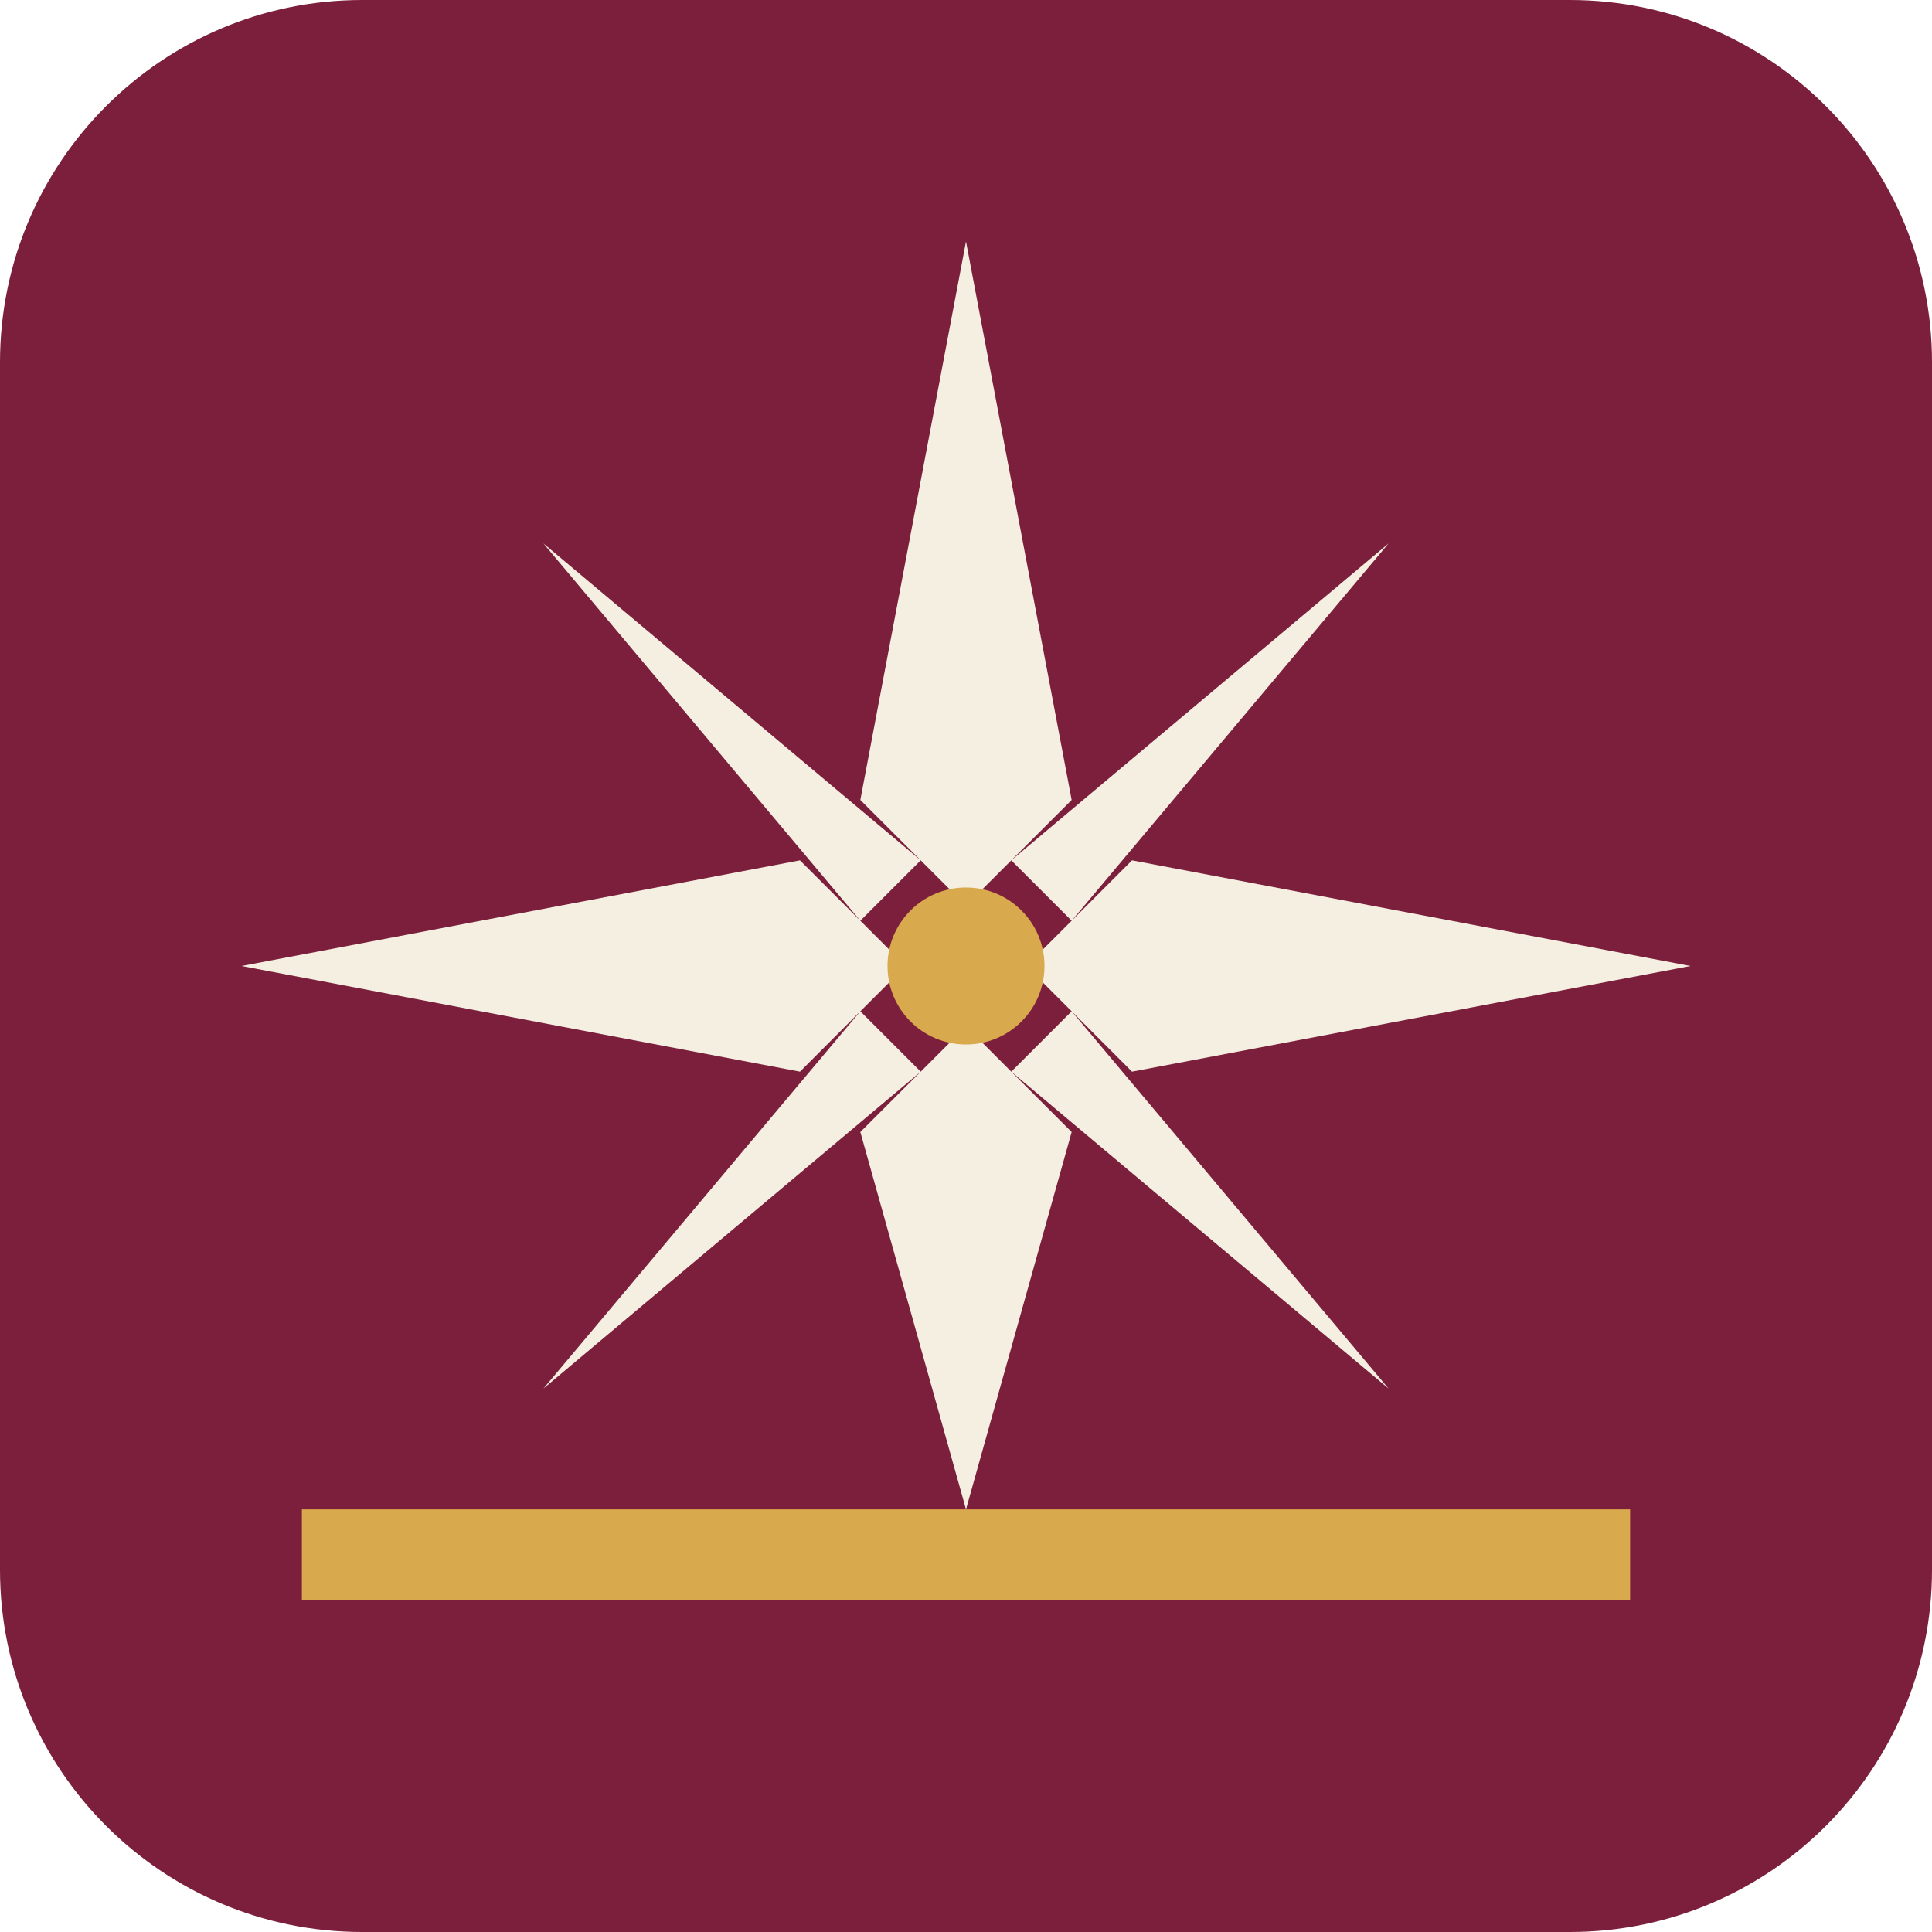
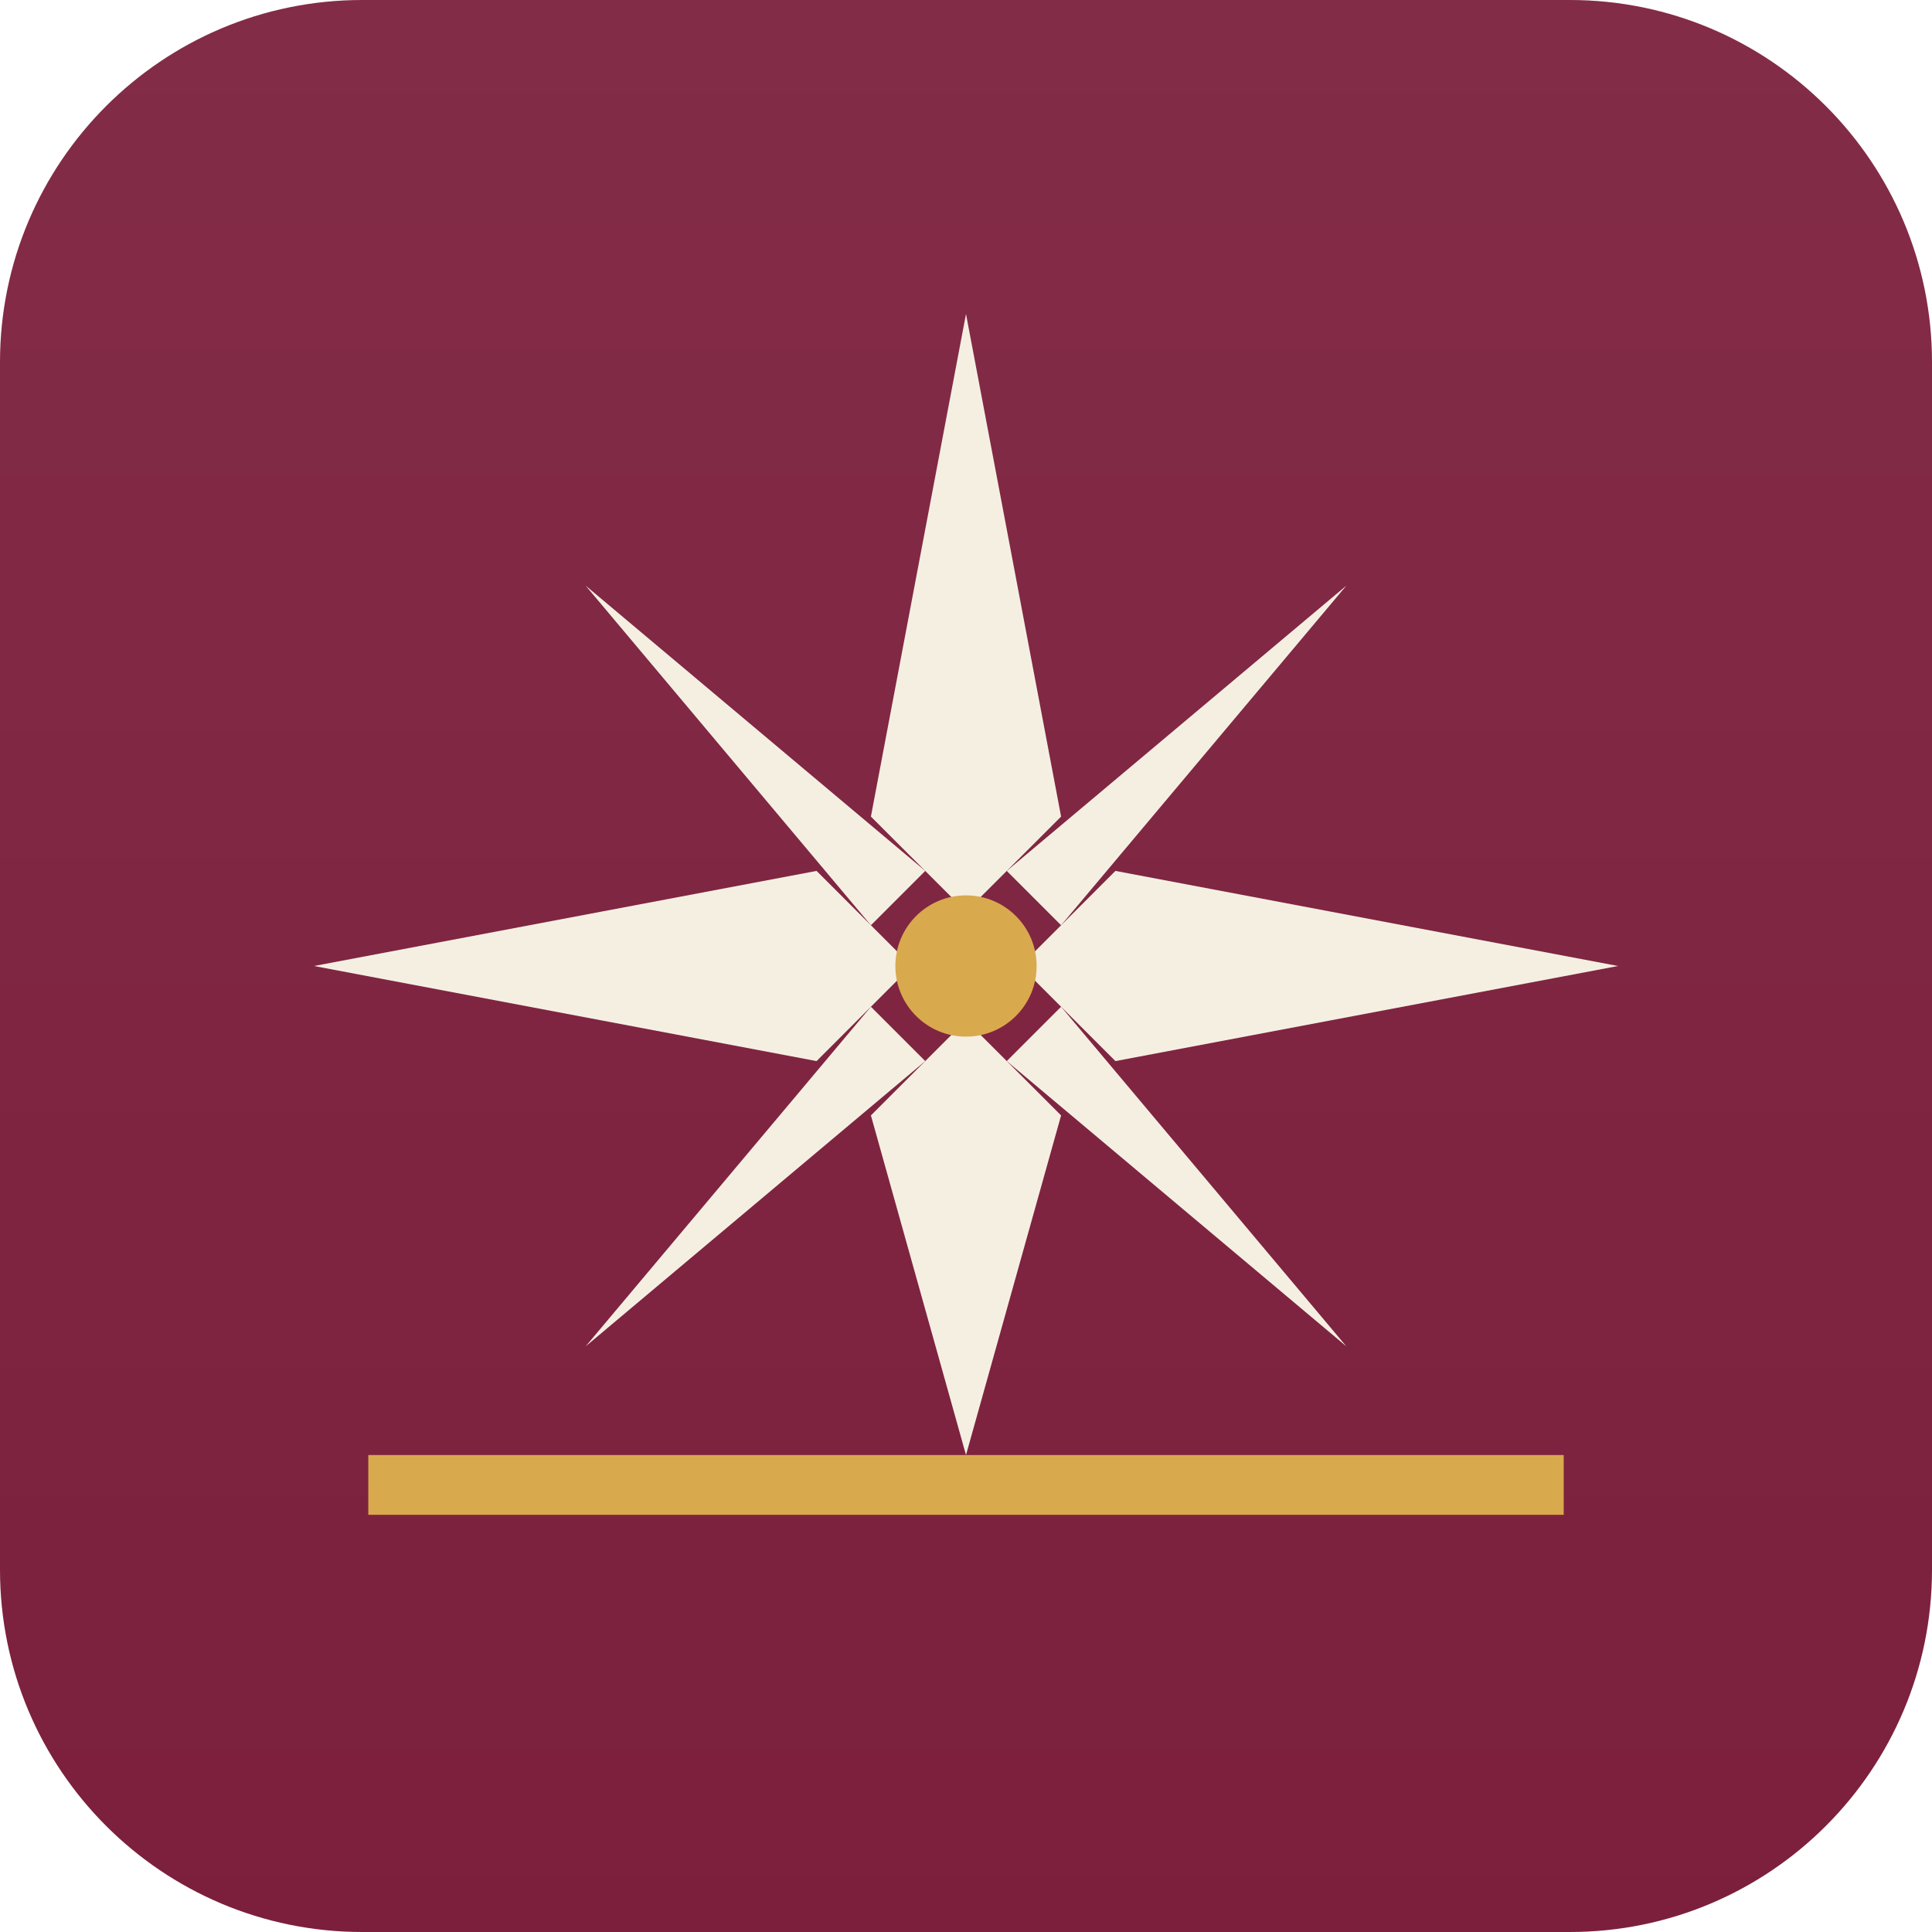
<svg xmlns="http://www.w3.org/2000/svg" viewBox="0 0 64 64">
+   <defs>
+     <linearGradient id="t" x1="0" y1="0" x2="0" y2="1">
+       <stop offset="0" stop-color="#fff" stop-opacity=".06" />
+       <stop offset="1" stop-color="#fff" stop-opacity="0" />
+     </linearGradient>
+   </defs>
  <rect width="64" height="64" rx="12" fill="#7B1F3C" />
-   <path d="M32 8 L35.5 26.5 L32 30 L28.5 26.5 Z M56 32 L37.5 35.5 L34 32 L37.5 28.5 Z M32 50 L28.5 37.5 L32 34 L35.5 37.5 Z M8 32 L26.5 28.5 L30 32 L26.5 35.5 Z" fill="#F5EFE2" />
-   <path d="M46 18 L35.5 30.5 L33.5 28.5 Z M46 46 L33.5 35.5 L35.5 33.5 Z M18 46 L28.5 33.5 L30.5 35.5 Z M18 18 L30.5 28.5 L28.5 30.5 Z" fill="#F5EFE2" />
-   <circle cx="32" cy="32" r="2.6" fill="#D9A94E" />
-   <rect x="10" y="50" width="44" height="3" fill="#D9A94E" />
+   <rect width="64" height="64" rx="12" fill="url(#t)" />
+   <g transform="translate(32 32) scale(0.9) translate(-32 -32)">
+     <path d="M32 8 L35.5 26.5 L32 30 L28.5 26.5 Z M56 32 L37.5 35.5 L34 32 L37.5 28.5 Z M32 50 L28.5 37.5 L32 34 L35.5 37.5 Z M8 32 L26.5 28.5 L30 32 L26.5 35.5 Z" fill="#F5EFE2" />
+     <path d="M46 18 L35.5 30.5 L33.5 28.5 Z M46 46 L33.5 35.5 L35.5 33.5 Z M18 46 L28.5 33.5 L30.5 35.5 Z M18 18 L30.5 28.5 L28.5 30.5 Z" fill="#F5EFE2" />
+     <circle cx="32" cy="32" r="2.6" fill="#D9A94E" />
+     <rect x="10" y="50" width="44" height="2.2" fill="#D9A94E" />
+   </g>
</svg>
